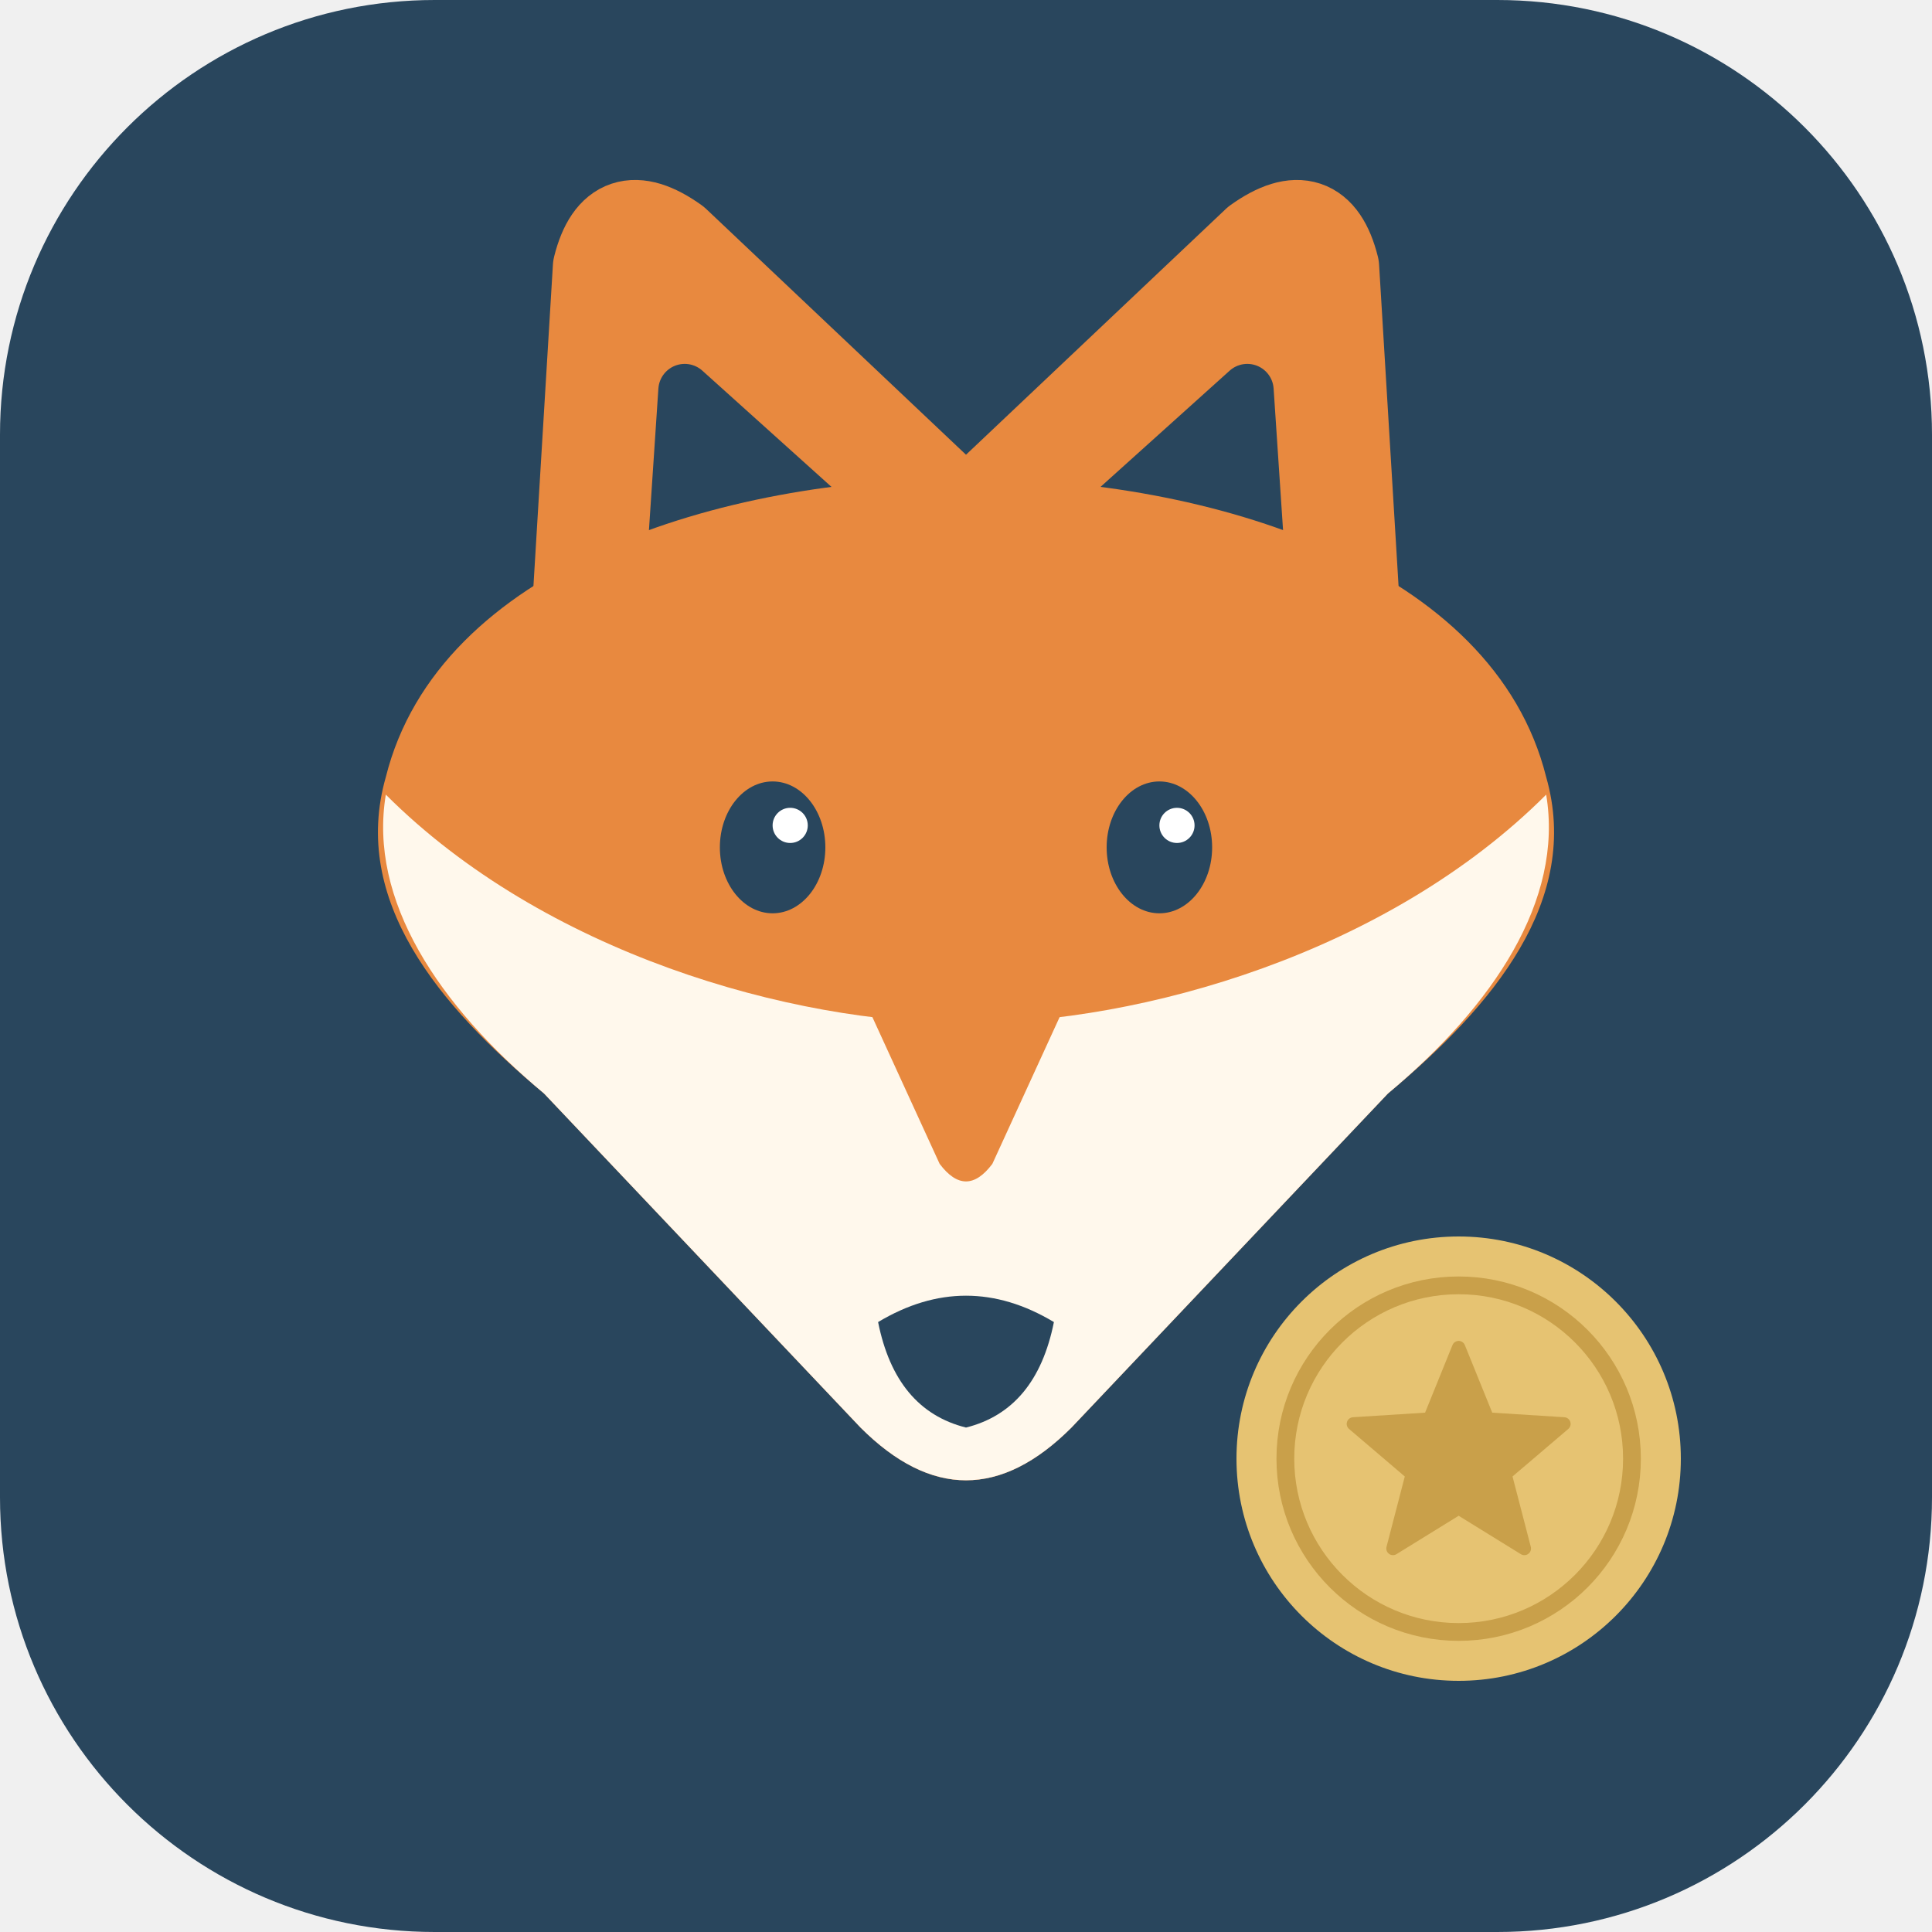
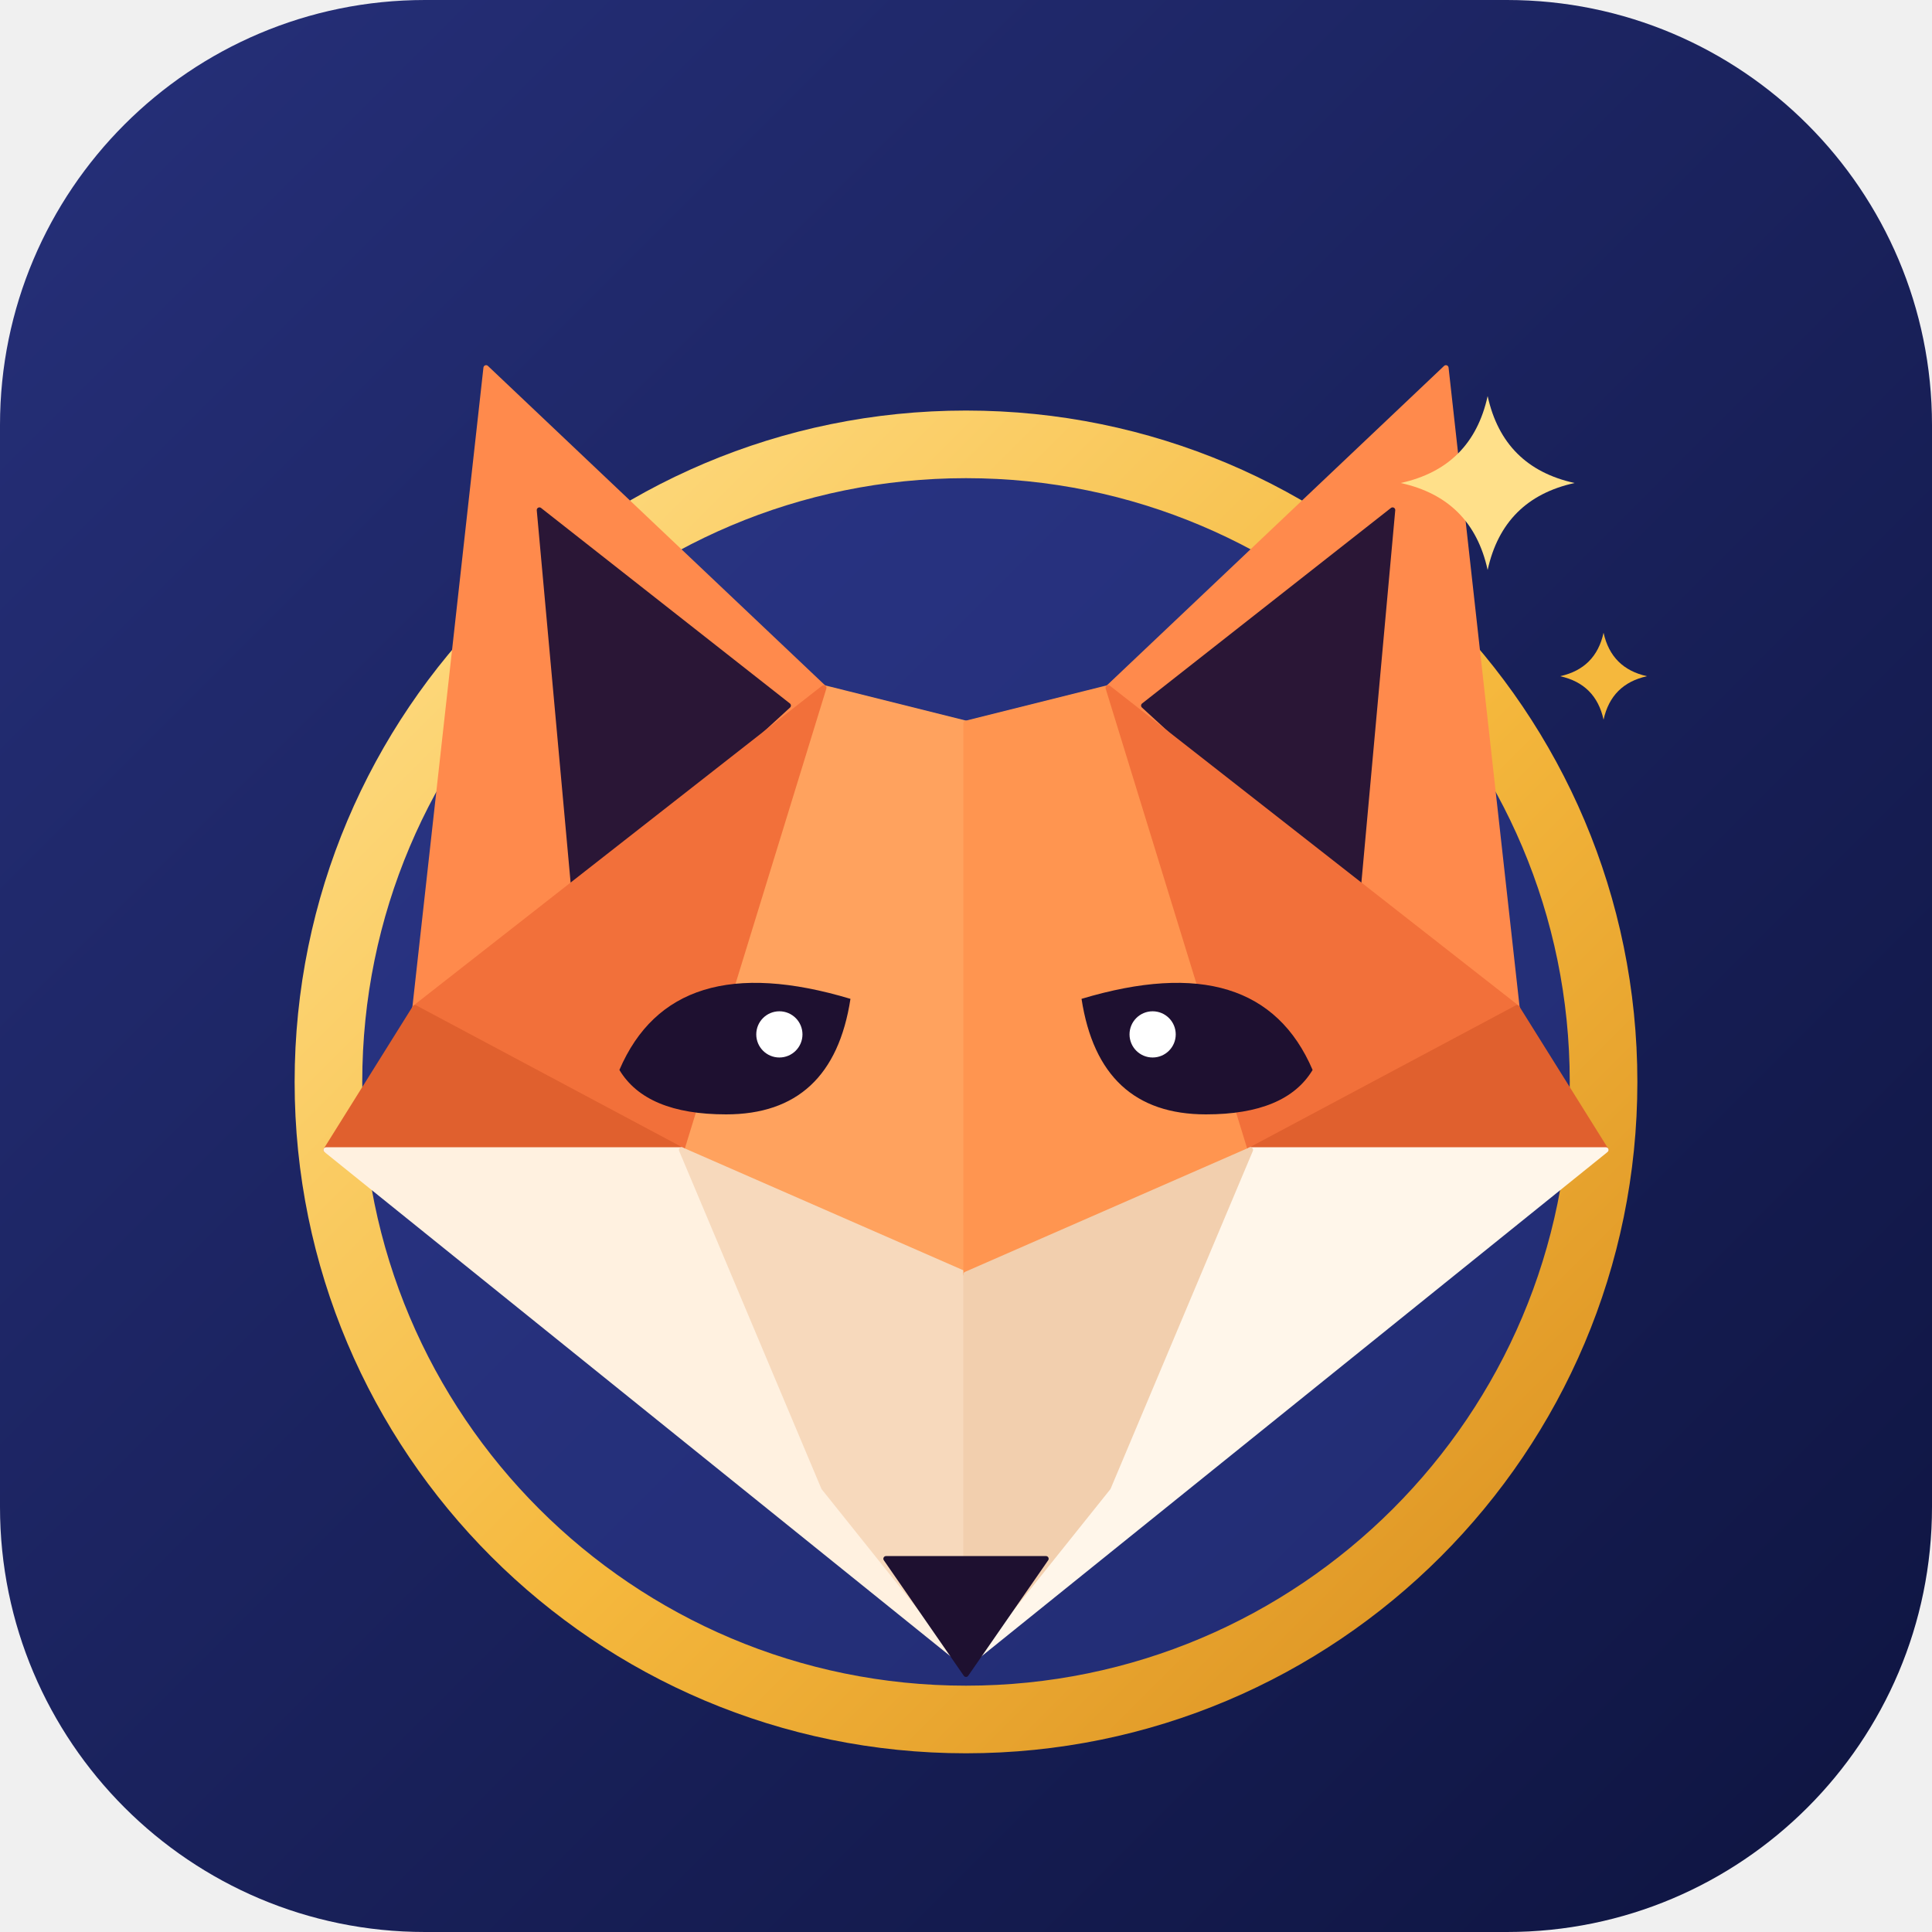
<svg xmlns="http://www.w3.org/2000/svg" width="1024" height="1024" viewBox="0 0 200 200">
-   <rect width="200" height="200" rx="45" fill="#29465D" />
-   <g transform="translate(9 4) scale(0.91)">
-     <path d="M54 92 L58 26 Q60 18 67 23 L104 58 Z" fill="#E8893F" stroke="#E8893F" stroke-width="10" stroke-linejoin="round" />
-     <path d="M146 92 L142 26 Q140 18 133 23 L96 58 Z" fill="#E8893F" stroke="#E8893F" stroke-width="10" stroke-linejoin="round" />
-     <path d="M66 70 L68 40 L88 58 Z" fill="#29465D" stroke="#29465D" stroke-width="6" stroke-linejoin="round" />
-     <path d="M134 70 L132 40 L112 58 Z" fill="#29465D" stroke="#29465D" stroke-width="6" stroke-linejoin="round" />
-     <path d="M100 50 C128 50 160 60 166 84 C170 98 160 110 148 120 L112 158 Q100 170 88 158 L52 120 C40 110 30 98 34 84 C40 60 72 50 100 50 Z" fill="#E8893F" />
-     <path d="M34 86 C52 104 80 112 100 112 C120 112 148 104 166 86 C168 98 160 110 148 120 L112 158 Q100 170 88 158 L52 120 C40 110 32 98 34 86 Z" fill="#FFF8EC" />
-     <path d="M86 104 Q100 98 114 104 L103 128 Q100 132 97 128 Z" fill="#E8893F" />
-     <ellipse cx="78" cy="92" rx="6" ry="7.5" fill="#29465D" />
-     <circle cx="80" cy="89.5" r="2" fill="#FFFFFF" />
-     <ellipse cx="122" cy="92" rx="6" ry="7.5" fill="#29465D" />
-     <circle cx="124" cy="89.5" r="2" fill="#FFFFFF" />
-     <path d="M90 146 Q100 140 110 146 Q108 156 100 158 Q92 156 90 146 Z" fill="#29465D" />
+   <defs>
+     <linearGradient id="bg" x1="0" y1="0" x2="1" y2="1">
+       <stop offset="0" stop-color="#26307A" />
+       <stop offset="1" stop-color="#0E1440" />
+     </linearGradient>
+     <linearGradient id="gold" x1="0" y1="0" x2="1" y2="1">
+       <stop offset="0" stop-color="#FFE08A" />
+       <stop offset="0.55" stop-color="#F5B83D" />
+       <stop offset="1" stop-color="#D98E1F" />
+     </linearGradient>
+   </defs>
+   <rect width="200" height="200" rx="44" fill="url(#bg)" />
+   <circle cx="100" cy="112" r="66" fill="#2F3C96" opacity="0.55" />
+   <circle cx="100" cy="112" r="66" fill="none" stroke="url(#gold)" stroke-width="7" />
+   <g transform="translate(100 108) scale(0.92) translate(-100 -100)">
+     <polygon points="46,24 38,96 84,60" fill="#FF8A4C" stroke="#FF8A4C" stroke-width="0.6" stroke-linejoin="round" />
+     <polygon points="52,40 80,62 56,84" fill="#2A1636" stroke="#2A1636" stroke-width="0.6" stroke-linejoin="round" />
+     <polygon points="84,60 100,64 100,126 68,112" fill="#FFA25E" stroke="#FFA25E" stroke-width="0.6" stroke-linejoin="round" />
+     <polygon points="38,96 84,60 68,112" fill="#F2703A" stroke="#F2703A" stroke-width="0.6" stroke-linejoin="round" />
+     <polygon points="28,112 38,96 68,112" fill="#E0602E" stroke="#E0602E" stroke-width="0.6" stroke-linejoin="round" />
+     <polygon points="28,112 68,112 84,150 100,170" fill="#FFF1E0" stroke="#FFF1E0" stroke-width="0.6" stroke-linejoin="round" />
+     <polygon points="68,112 100,126 100,170 84,150" fill="#F7D9BC" stroke="#F7D9BC" stroke-width="0.6" stroke-linejoin="round" />
+     <polygon points="154,24 162,96 116,60" fill="#FF8A4C" stroke="#FF8A4C" stroke-width="0.6" stroke-linejoin="round" />
+     <polygon points="148,40 120,62 144,84" fill="#2A1636" stroke="#2A1636" stroke-width="0.6" stroke-linejoin="round" />
+     <polygon points="116,60 100,64 100,126 132,112" fill="#FF9550" stroke="#FF9550" stroke-width="0.6" stroke-linejoin="round" />
+     <polygon points="162,96 116,60 132,112" fill="#F2703A" stroke="#F2703A" stroke-width="0.6" stroke-linejoin="round" />
+     <polygon points="172,112 162,96 132,112" fill="#E0602E" stroke="#E0602E" stroke-width="0.6" stroke-linejoin="round" />
+     <polygon points="172,112 132,112 116,150 100,170" fill="#FFF6EA" stroke="#FFF6EA" stroke-width="0.6" stroke-linejoin="round" />
+     <polygon points="132,112 100,126 100,170 116,150" fill="#F2CFAE" stroke="#F2CFAE" stroke-width="0.6" stroke-linejoin="round" />
+     <path d="M61 103 Q67 89 87 95 Q85 108 73 108 Q64 108 61 103 Z" fill="#1E1030" />
+     <path d="M139 103 Q133 89 113 95 Q115 108 127 108 Q136 108 139 103 Z" fill="#1E1030" />
+     <circle cx="79" cy="99" r="2.6" fill="#FFFFFF" />
+     <circle cx="121" cy="99" r="2.6" fill="#FFFFFF" />
+     <polygon points="91,158 109,158 100,171" fill="#1E1030" stroke="#1E1030" stroke-width="0.6" stroke-linejoin="round" />
  </g>
-   <circle cx="151" cy="151" r="28" fill="#29465D" />
-   <circle cx="151" cy="151" r="23" fill="#E6C372" />
-   <circle cx="151" cy="151" r="17.94" fill="none" stroke="#C9A04A" stroke-width="1.84" />
-   <polygon points="151.0,139.5 154.0,146.9 161.9,147.4 155.8,152.6 157.8,160.3 151.0,156.1 144.2,160.3 146.2,152.6 140.1,147.4 148.0,146.9" fill="#C9A04A" stroke="#C9A04A" stroke-width="1.38" stroke-linejoin="round" />
+   <path d="M154 41 Q155.62 48.38 163 50 Q155.62 51.62 154 59 Q152.38 51.62 145 50 Q152.38 48.38 154 41 Z" fill="#FFE08A" />
+   <path d="M166 65.5 Q166.81 69.19 170.5 70 Q166.81 70.81 166 74.5 Q165.19 70.81 161.5 70 Q165.19 69.19 166 65.5 Z" fill="#F5B83D" />
</svg>
